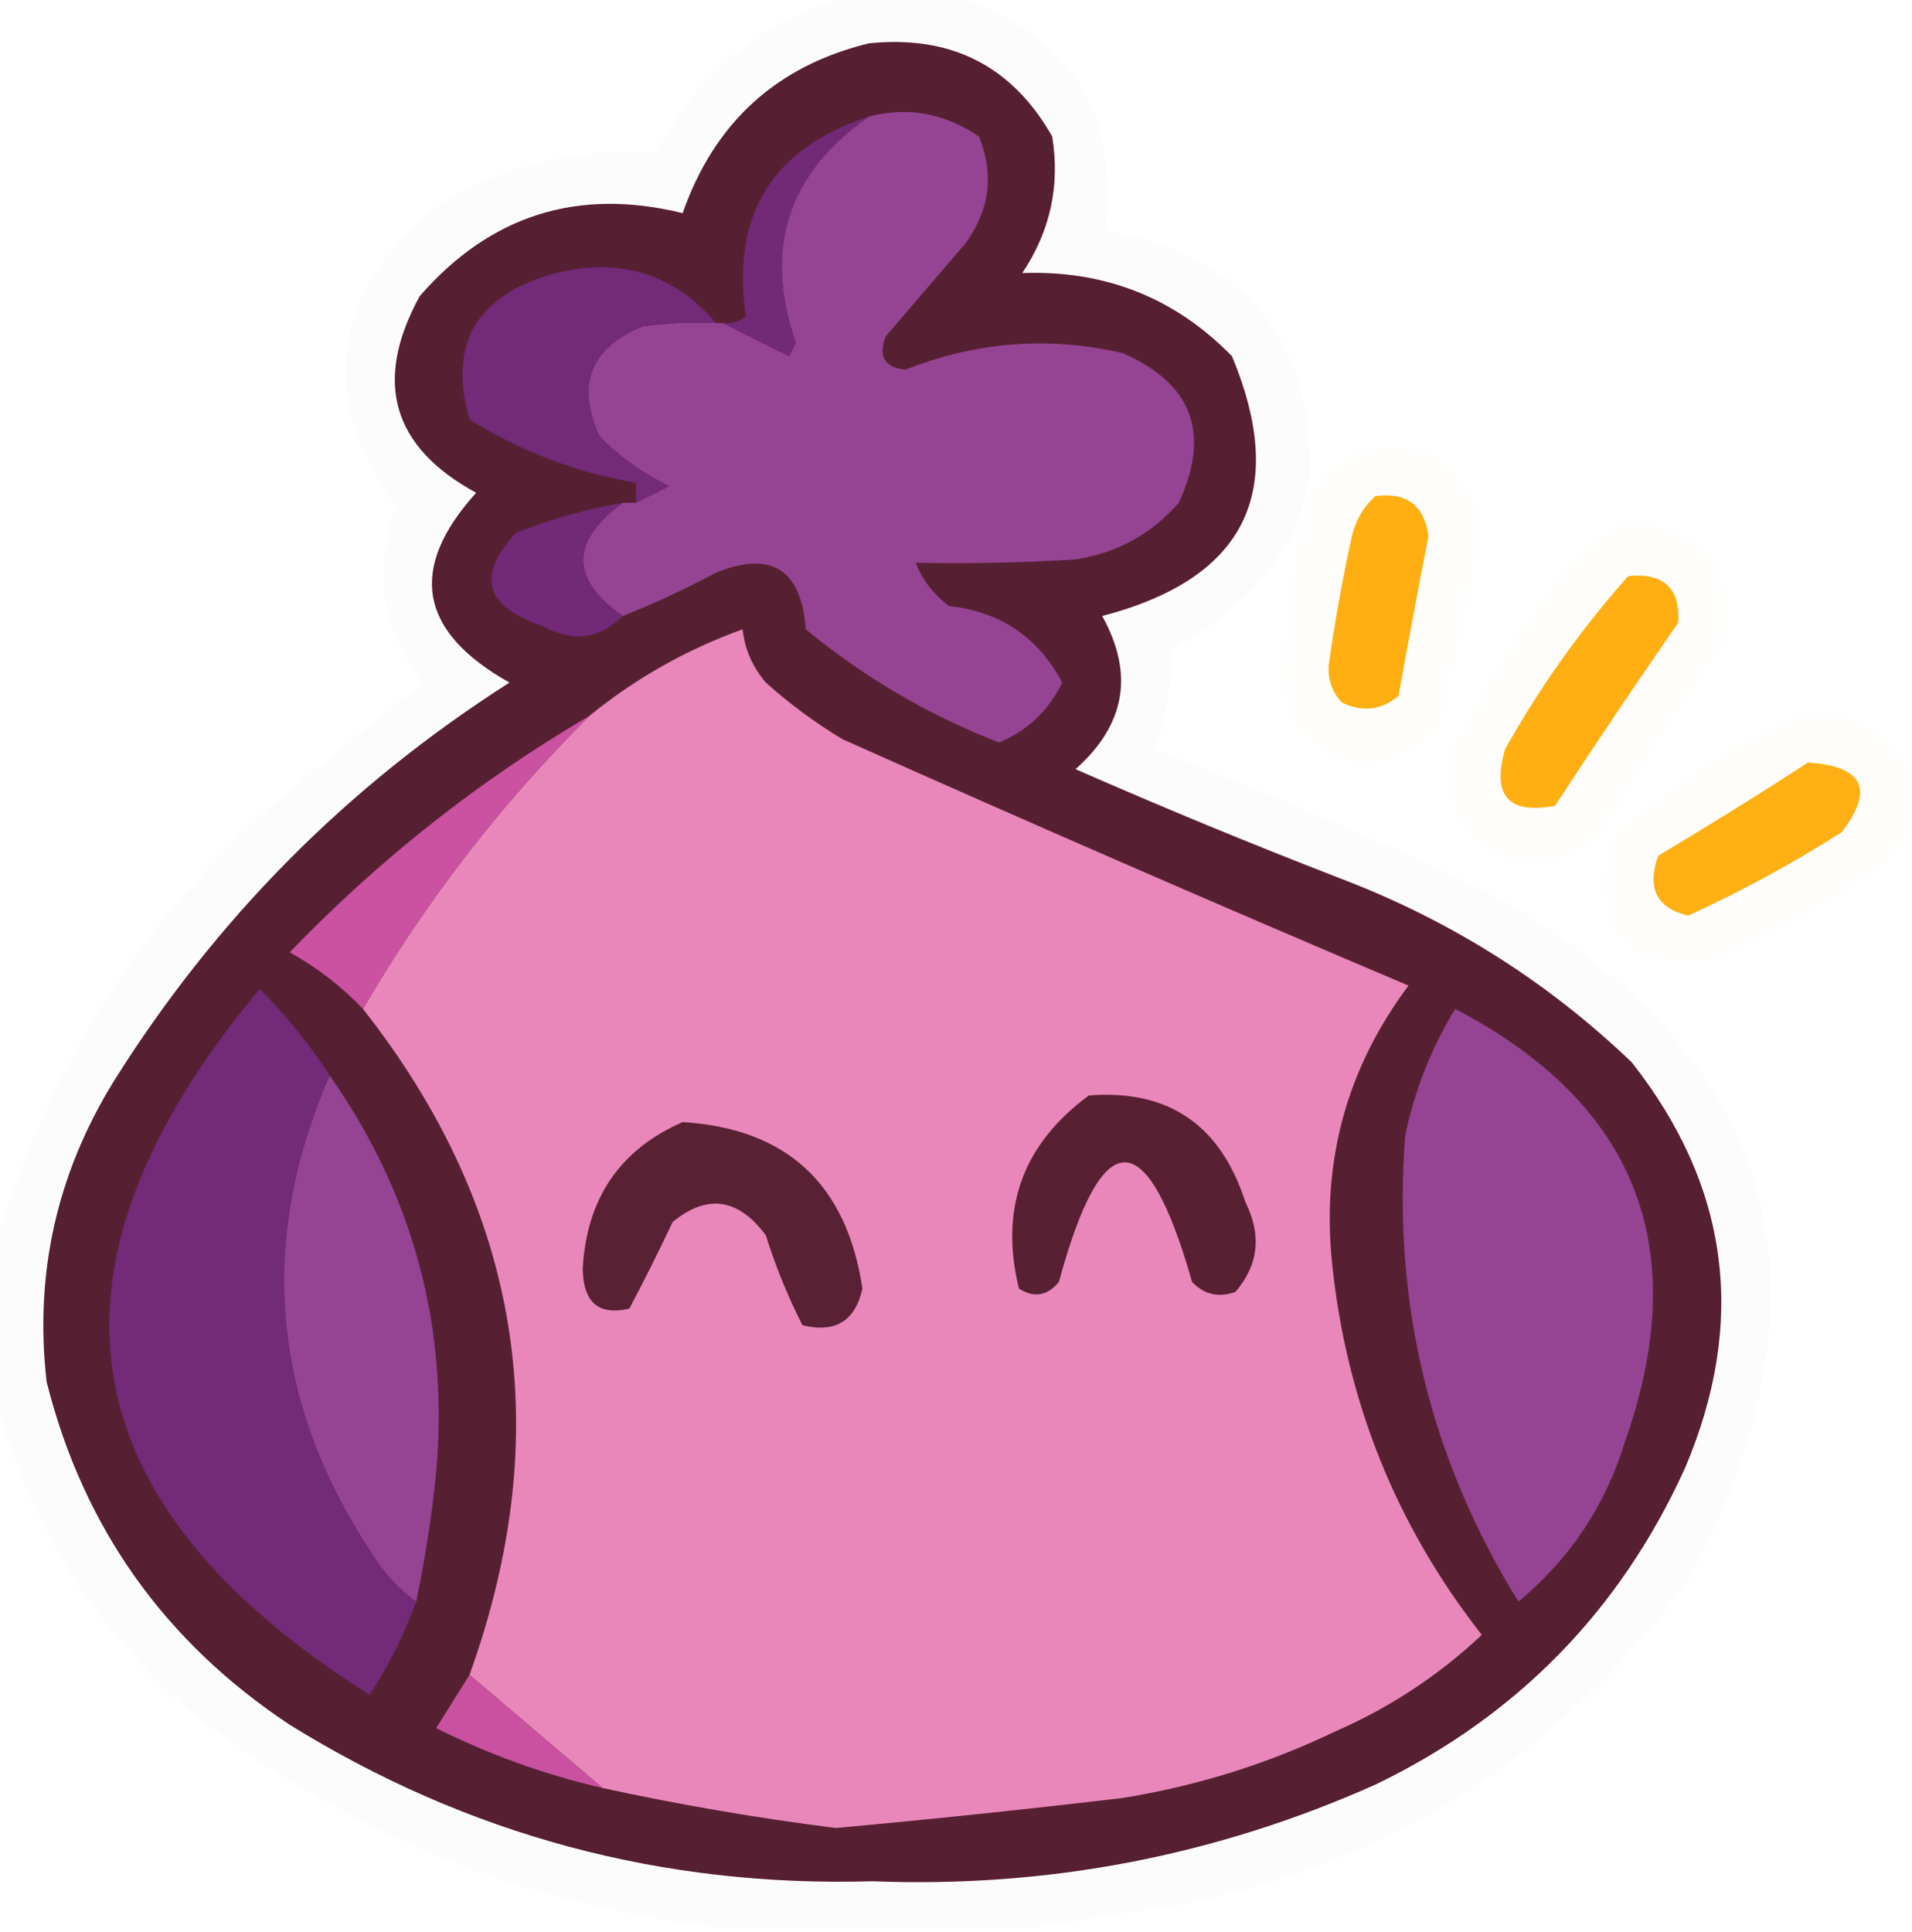
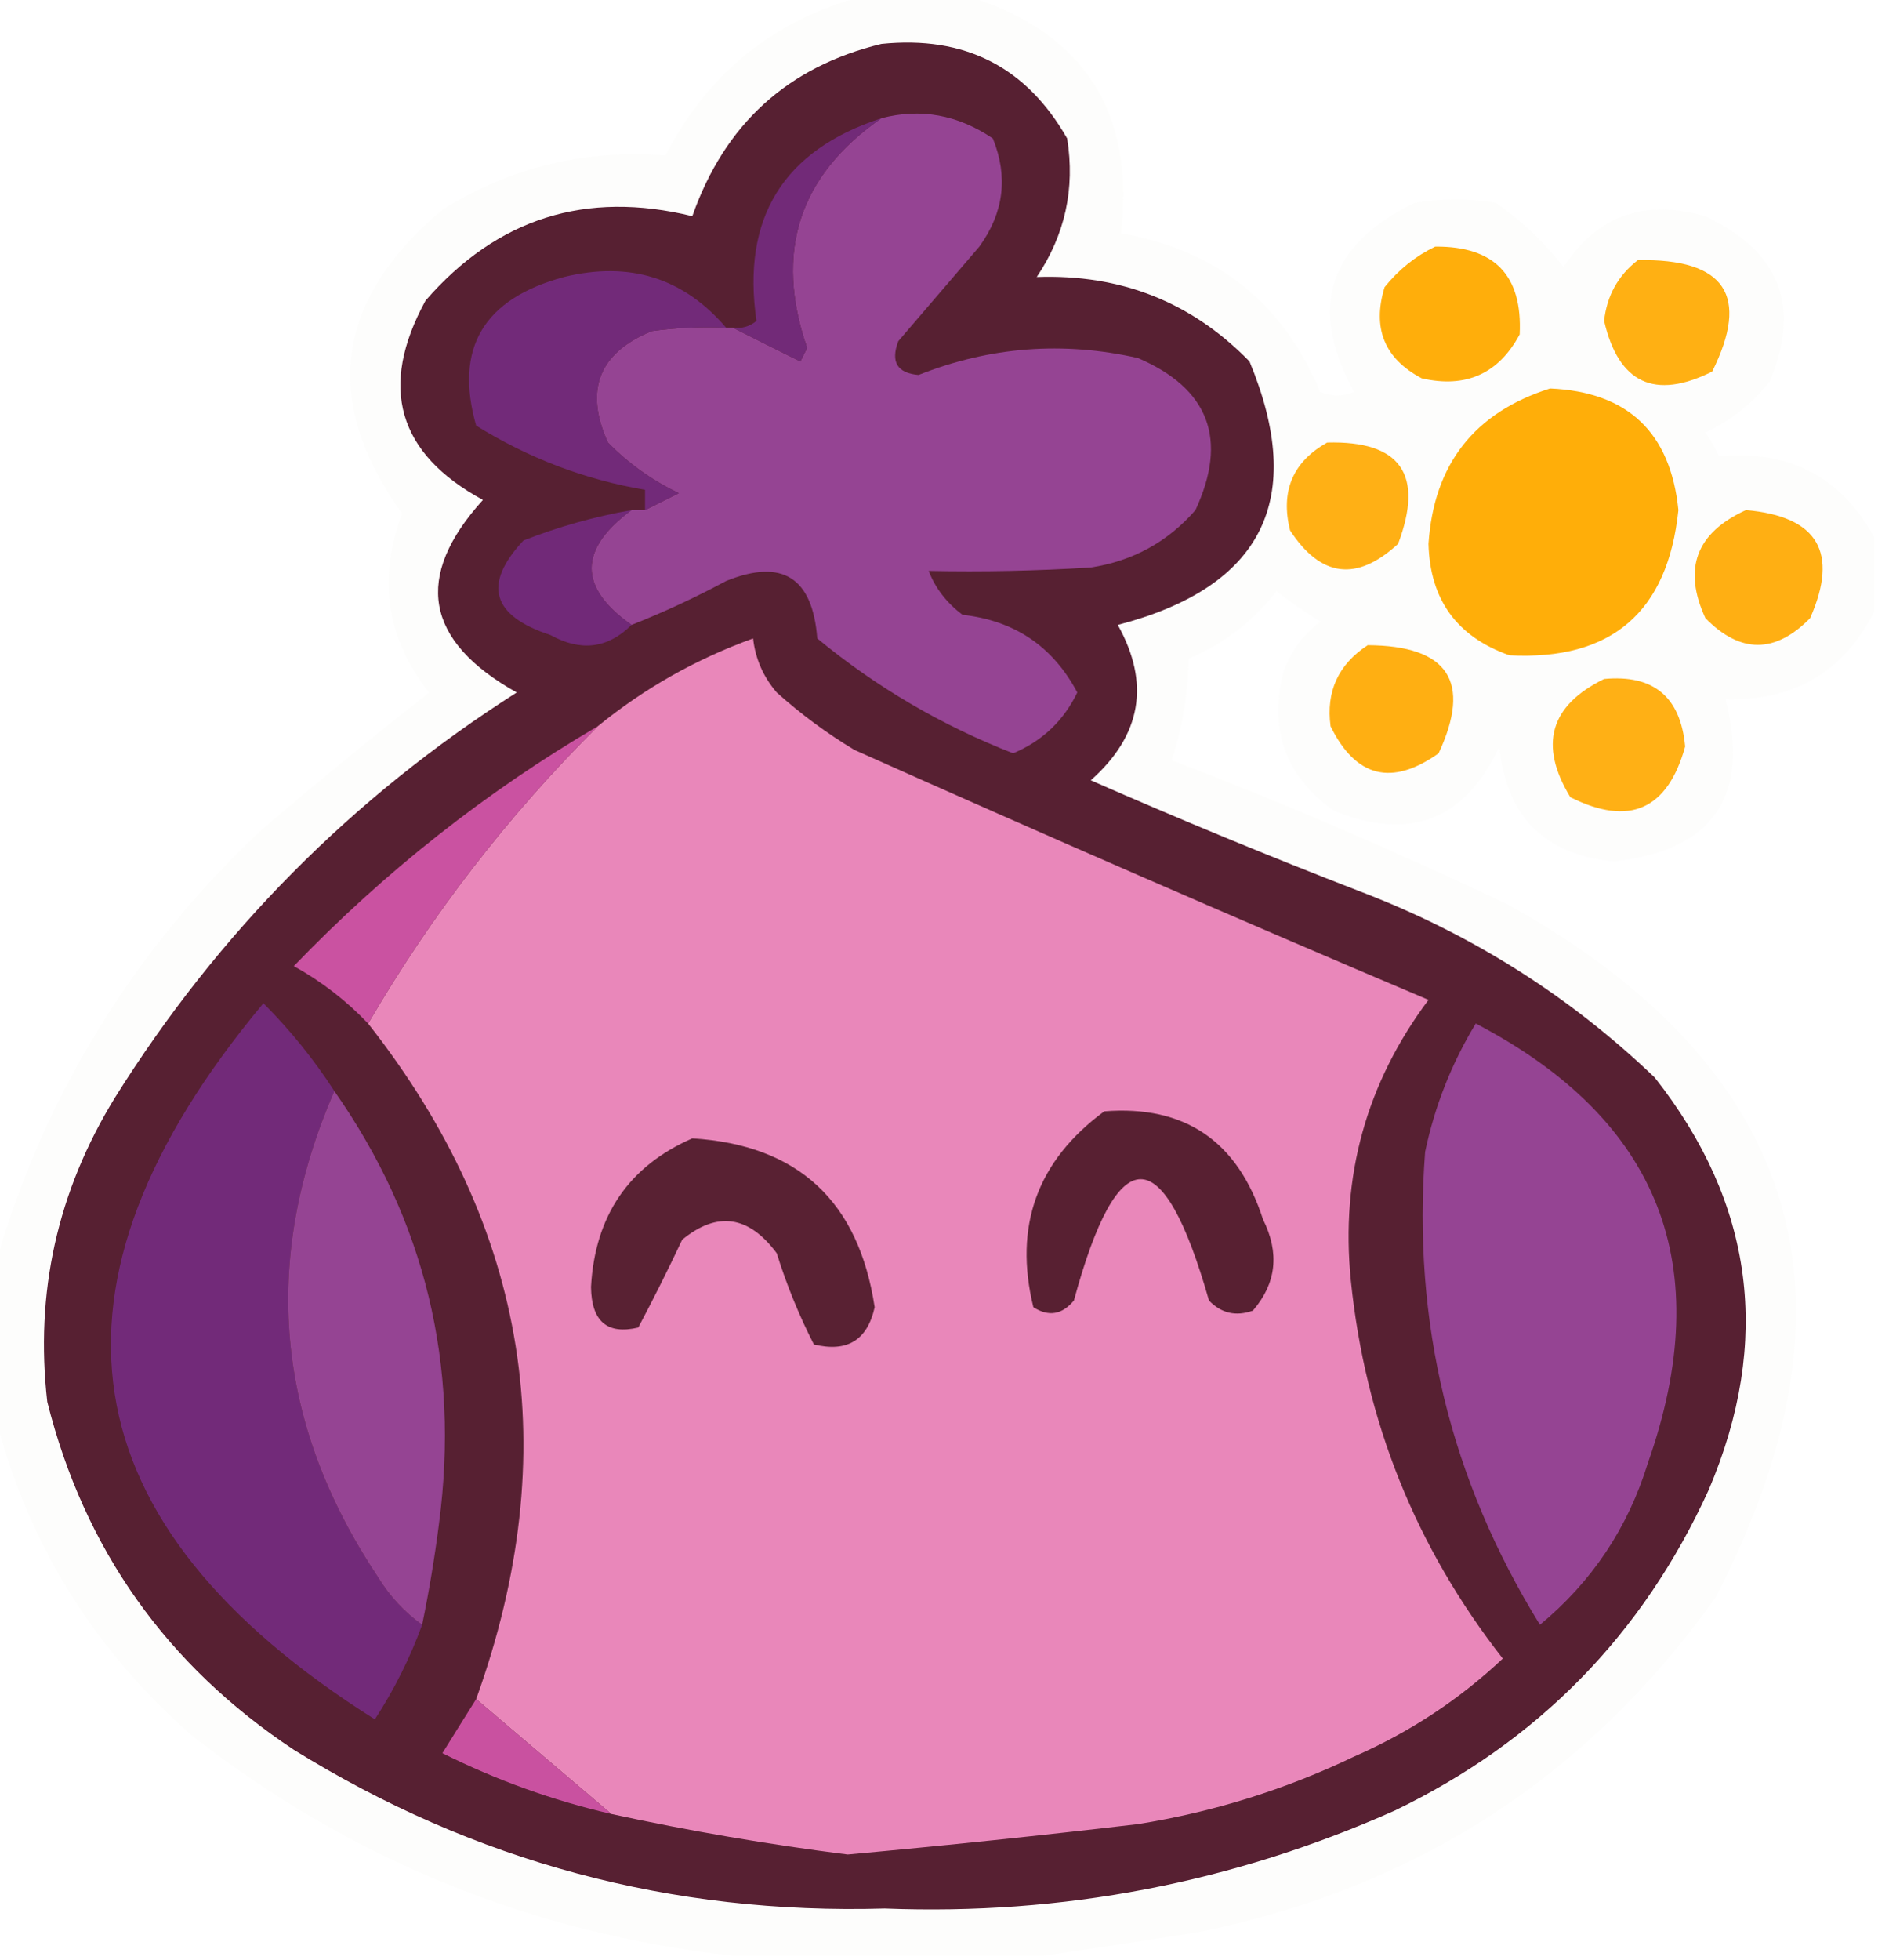
- <svg xmlns="http://www.w3.org/2000/svg" version="1.1" width="287px" height="290px" style="shape-rendering:geometricPrecision; text-rendering:geometricPrecision; image-rendering:optimizeQuality; fill-rule:evenodd; clip-rule:evenodd">
+ <svg xmlns="http://www.w3.org/2000/svg" version="1.1" width="278px" height="290px" style="shape-rendering:geometricPrecision; text-rendering:geometricPrecision; image-rendering:optimizeQuality; fill-rule:evenodd; clip-rule:evenodd">
  <g>
-     <path style="opacity:0.862" fill="#fdfcfc" d="M 127.5,-0.5 C 132.833,-0.5 138.167,-0.5 143.5,-0.5C 160.529,4.863 168.029,16.53 166,34.5C 187.979,38.78 198.145,52.113 196.5,74.5C 195.596,75.209 195.263,76.209 195.5,77.5C 191.269,86.233 184.769,92.899 176,97.5C 175.912,102.65 175.079,107.65 173.5,112.5C 190.445,118.983 207.111,126.149 223.5,134C 266.759,158.187 276.926,192.354 254,236.5C 235.143,262.981 209.643,279.481 177.5,286C 169.696,287.233 162.029,288.399 154.5,289.5C 139.167,289.5 123.833,289.5 108.5,289.5C 78.779,286.204 52.112,275.37 28.5,257C 14.037,244.395 4.371,228.895 -0.5,210.5C -0.5,202.5 -0.5,194.5 -0.5,186.5C 6.728,161.894 19.728,140.727 38.5,123C 46.688,115.978 55.021,109.144 63.5,102.5C 57.203,94.485 55.87,85.651 59.5,76C 47.562,59.349 49.562,44.349 65.5,31C 75.608,24.723 86.608,22.057 98.5,23C 104.81,10.842 114.476,3.008 127.5,-0.5 Z" />
+     <path style="opacity:0.873" fill="#fdfdfc" d="M 127.5,-0.5 C 132.833,-0.5 138.167,-0.5 143.5,-0.5C 160.529,4.863 168.029,16.53 166,34.5C 180.158,36.985 189.991,44.819 195.5,58C 197.167,58.667 198.833,58.667 200.5,58C 193.656,45.53 196.656,36.197 209.5,30C 213.5,29.333 217.5,29.333 221.5,30C 225.314,32.647 228.647,35.813 231.5,39.5C 236.529,31.868 243.529,29.368 252.5,32C 263.558,37.181 266.725,45.347 262,56.5C 259.408,59.762 256.241,62.262 252.5,64C 253.293,65.085 253.96,66.252 254.5,67.5C 264.928,66.545 272.595,70.545 277.5,79.5C 277.5,83.167 277.5,86.833 277.5,90.5C 272.995,99.426 265.662,103.759 255.5,103.5C 259.155,117.868 253.655,125.868 239,127.5C 228.706,126.54 223.04,120.873 222,110.5C 216.952,121.401 208.785,124.568 197.5,120C 190.356,114.877 187.856,108.044 190,99.5C 191.061,96.438 192.894,93.938 195.5,92C 193.246,90.623 191.08,89.123 189,87.5C 185.522,91.982 181.188,95.316 176,97.5C 175.912,102.65 175.079,107.65 173.5,112.5C 190.445,118.983 207.111,126.149 223.5,134C 266.759,158.187 276.926,192.354 254,236.5C 235.143,262.981 209.643,279.481 177.5,286C 169.696,287.233 162.029,288.399 154.5,289.5C 139.167,289.5 123.833,289.5 108.5,289.5C 78.779,286.204 52.112,275.37 28.5,257C 14.037,244.395 4.371,228.895 -0.5,210.5C -0.5,202.5 -0.5,194.5 -0.5,186.5C 6.728,161.894 19.728,140.727 38.5,123C 46.688,115.978 55.021,109.144 63.5,102.5C 57.203,94.485 55.87,85.651 59.5,76C 47.562,59.349 49.562,44.349 65.5,31C 75.608,24.723 86.608,22.057 98.5,23C 104.81,10.842 114.476,3.008 127.5,-0.5 Z" />
  </g>
  <g>
-     <path style="opacity:1" fill="#572032" d="M 130.5,6.5 C 142.827,5.246 151.994,9.913 158,20.5C 159.193,27.922 157.693,34.755 153.5,41C 165.953,40.557 176.453,44.724 185,53.5C 193.462,73.909 186.962,86.909 165.5,92.5C 170.331,101.18 168.998,108.846 161.5,115.5C 174.678,121.284 188.012,126.784 201.5,132C 217.909,138.28 232.409,147.447 245,159.5C 259.694,178.146 262.36,198.48 253,220.5C 243.249,241.918 227.749,257.751 206.5,268C 182.514,278.693 157.347,283.527 131,282.5C 99.419,283.414 70.252,275.58 43.5,259C 24.661,246.505 12.494,229.338 7,207.5C 5.152,191.37 8.486,176.37 17,162.5C 32.31,138.023 52.144,118.023 76.5,102.5C 62.877,94.859 61.21,85.359 71.5,74C 58.859,67.121 56.026,57.288 63,44.5C 73.581,32.307 86.748,28.14 102.5,32C 107.288,18.374 116.621,9.874 130.5,6.5 Z" />
+     <path style="opacity:1" fill="#572032" d="M 130.5,6.5 C 142.809,5.237 151.975,9.903 158,20.5C 159.193,27.922 157.693,34.755 153.5,41C 165.953,40.557 176.453,44.724 185,53.5C 193.462,73.909 186.962,86.909 165.5,92.5C 170.331,101.18 168.998,108.846 161.5,115.5C 174.678,121.284 188.012,126.784 201.5,132C 217.909,138.28 232.409,147.447 245,159.5C 259.694,178.146 262.36,198.48 253,220.5C 243.249,241.918 227.749,257.751 206.5,268C 182.514,278.693 157.347,283.527 131,282.5C 99.419,283.414 70.252,275.58 43.5,259C 24.661,246.505 12.494,229.338 7,207.5C 5.152,191.37 8.486,176.37 17,162.5C 32.31,138.023 52.144,118.023 76.5,102.5C 62.877,94.859 61.21,85.359 71.5,74C 58.859,67.121 56.026,57.288 63,44.5C 73.581,32.307 86.748,28.14 102.5,32C 107.288,18.374 116.621,9.874 130.5,6.5 Z" />
  </g>
  <g>
    <path style="opacity:1" fill="#954493" d="M 93.5,92.5 C 85.614,86.972 85.614,81.305 93.5,75.5C 94.167,75.5 94.833,75.5 95.5,75.5C 97.14,74.68 98.807,73.847 100.5,73C 96.56,71.114 93.06,68.614 90,65.5C 86.487,57.724 88.654,52.224 96.5,49C 100.152,48.501 103.818,48.335 107.5,48.5C 107.833,48.5 108.167,48.5 108.5,48.5C 111.765,50.154 115.098,51.82 118.5,53.5C 118.833,52.833 119.167,52.167 119.5,51.5C 114.608,37.307 118.274,25.974 130.5,17.5C 136.292,15.979 141.792,16.979 147,20.5C 149.292,26.161 148.626,31.494 145,36.5C 141,41.167 137,45.833 133,50.5C 131.836,53.567 132.836,55.233 136,55.5C 146.559,51.31 157.392,50.477 168.5,53C 179.012,57.532 181.846,65.032 177,75.5C 172.894,80.207 167.727,83.04 161.5,84C 153.507,84.5 145.507,84.666 137.5,84.5C 138.468,87.044 140.135,89.21 142.5,91C 150.226,91.858 155.893,95.691 159.5,102.5C 157.471,106.696 154.304,109.696 150,111.5C 139.379,107.36 129.713,101.693 121,94.5C 120.312,85.465 115.812,82.632 107.5,86C 102.927,88.454 98.26,90.621 93.5,92.5 Z" />
  </g>
  <g>
    <path style="opacity:1" fill="#722a78" d="M 130.5,17.5 C 118.274,25.974 114.608,37.307 119.5,51.5C 119.167,52.167 118.833,52.833 118.5,53.5C 115.098,51.82 111.765,50.154 108.5,48.5C 109.822,48.67 110.989,48.337 112,47.5C 109.788,32.247 115.954,22.247 130.5,17.5 Z" />
  </g>
  <g>
+     <path style="opacity:1" fill="#ffae0b" d="M 212.5,36.5 C 221.268,36.435 225.435,40.768 225,49.5C 221.867,55.327 217.034,57.493 210.5,56C 204.975,53.081 203.142,48.581 205,42.5C 207.114,39.879 209.614,37.879 212.5,36.5 Z" />
+   </g>
+   <g>
+     <path style="opacity:1" fill="#ffb013" d="M 242.5,38.5 C 255.445,38.263 259.111,43.763 253.5,55C 244.983,59.241 239.65,56.741 237.5,47.5C 237.904,43.771 239.571,40.771 242.5,38.5 Z" />
+   </g>
+   <g>
    <path style="opacity:1" fill="#722a79" d="M 107.5,48.5 C 103.818,48.335 100.152,48.501 96.5,49C 88.654,52.224 86.487,57.724 90,65.5C 93.06,68.614 96.56,71.114 100.5,73C 98.807,73.847 97.14,74.68 95.5,75.5C 95.5,74.5 95.5,73.5 95.5,72.5C 86.629,70.999 78.295,67.832 70.5,63C 67.236,51.558 71.57,44.225 83.5,41C 93.186,38.62 101.186,41.12 107.5,48.5 Z" />
  </g>
  <g>
-     <path style="opacity:0.816" fill="#fffefd" d="M 195.5,77.5 C 196.404,76.791 196.737,75.791 196.5,74.5C 200.708,67.885 206.708,65.719 214.5,68C 219.407,70.474 222.074,74.474 222.5,80C 220.707,89.973 218.54,99.806 216,109.5C 208.299,116.458 200.965,116.124 194,108.5C 192.943,105.793 192.443,102.96 192.5,100C 193.23,92.455 194.23,84.955 195.5,77.5 Z" />
+     <path style="opacity:1" fill="#ffae09" d="M 229.5,57.5 C 241.003,58.003 247.337,64.003 248.5,75.5C 246.937,90.607 238.603,97.773 223.5,97C 215.716,94.269 211.716,88.769 211.5,80.5C 212.287,68.717 218.287,61.05 229.5,57.5 Z" />
  </g>
  <g>
-     <path style="opacity:1" fill="#ffaf12" d="M 206.5,74.5 C 211.196,73.869 213.863,75.869 214.5,80.5C 212.933,88.502 211.433,96.502 210,104.5C 207.445,106.65 204.612,106.983 201.5,105.5C 200.063,103.979 199.396,102.145 199.5,100C 200.409,93.454 201.576,86.954 203,80.5C 203.564,78.113 204.73,76.113 206.5,74.5 Z" />
+     <path style="opacity:1" fill="#ffb015" d="M 196.5,65.5 C 207.368,65.22 210.868,70.22 207,80.5C 200.884,86.138 195.551,85.471 191,78.5C 189.571,72.7 191.404,68.367 196.5,65.5 Z" />
  </g>
  <g>
    <path style="opacity:1" fill="#712978" d="M 93.5,75.5 C 85.614,81.305 85.614,86.972 93.5,92.5C 89.994,95.985 85.994,96.485 81.5,94C 72.79,91.149 71.457,86.483 77.5,80C 82.673,77.97 88.007,76.47 93.5,75.5 Z" />
  </g>
  <g>
-     <path style="opacity:0.822" fill="#fffefc" d="M 243.5,78.5 C 255.684,78.514 260.85,84.514 259,96.5C 252.501,105.494 246.501,114.827 241,124.5C 234,131.167 227,131.167 220,124.5C 217.702,120.782 217.035,116.782 218,112.5C 222.54,103.304 227.874,94.638 234,86.5C 236.772,83.217 239.939,80.55 243.5,78.5 Z" />
-   </g>
-   <g>
-     <path style="opacity:1" fill="#ffaf11" d="M 244.5,86.5 C 249.835,86.005 252.335,88.338 252,93.5C 245.709,102.58 239.543,111.747 233.5,121C 226.495,122.324 223.995,119.49 226,112.5C 231.286,103.073 237.452,94.406 244.5,86.5 Z" />
+     <path style="opacity:1" fill="#ffaf13" d="M 258.5,75.5 C 269.131,76.43 272.298,81.764 268,91.5C 262.835,96.766 257.669,96.766 252.5,91.5C 249.125,84.193 251.125,78.86 258.5,75.5 Z" />
  </g>
  <g>
    <path style="opacity:1" fill="#e987ba" d="M 90.5,268.5 C 83.858,262.863 77.192,257.196 70.5,251.5C 83.617,215.072 78.284,181.738 54.5,151.5C 63.909,135.35 75.242,120.683 88.5,107.5C 95.391,101.885 103.058,97.552 111.5,94.5C 111.841,97.516 113.007,100.182 115,102.5C 118.566,105.699 122.4,108.533 126.5,111C 154.747,123.626 183.08,135.959 211.5,148C 202.299,160.299 198.466,174.132 200,189.5C 202.126,210.391 209.626,229.057 222.5,245.5C 216.061,251.562 208.727,256.396 200.5,260C 190.33,264.877 179.663,268.21 168.5,270C 154.187,271.689 139.853,273.189 125.5,274.5C 113.724,273.011 102.058,271.011 90.5,268.5 Z" />
  </g>
  <g>
-     <path style="opacity:0.825" fill="#fffefd" d="M 286.5,115.5 C 286.5,118.833 286.5,122.167 286.5,125.5C 285.069,127.437 283.402,129.27 281.5,131C 273.996,135.587 266.329,139.92 258.5,144C 243.775,145.945 238.275,139.779 242,125.5C 250.062,118.549 258.895,112.715 268.5,108C 276.611,105.899 282.611,108.399 286.5,115.5 Z" />
+     <path style="opacity:1" fill="#ffaf12" d="M 202.5,95.5 C 214.431,95.567 217.931,100.901 213,111.5C 206.068,116.417 200.735,115.083 197,107.5C 196.312,102.352 198.145,98.352 202.5,95.5 Z" />
+   </g>
+   <g>
+     <path style="opacity:1" fill="#ffb015" d="M 237.5,100.5 C 244.818,99.816 248.818,103.15 249.5,110.5C 246.898,119.869 241.232,122.369 232.5,118C 227.802,110.267 229.469,104.434 237.5,100.5 Z" />
  </g>
  <g>
    <path style="opacity:1" fill="#ca52a1" d="M 88.5,107.5 C 75.242,120.683 63.909,135.35 54.5,151.5C 51.28,148.117 47.614,145.284 43.5,143C 56.958,129.023 71.957,117.19 88.5,107.5 Z" />
-   </g>
-   <g>
-     <path style="opacity:1" fill="#ffb014" d="M 271.5,114.5 C 279.828,115.069 281.495,118.569 276.5,125C 269.084,129.706 261.418,133.873 253.5,137.5C 248.747,136.357 247.247,133.357 249,128.5C 256.648,123.934 264.148,119.267 271.5,114.5 Z" />
  </g>
  <g>
    <path style="opacity:1" fill="#722a79" d="M 49.5,161.5 C 38.588,186.646 40.754,210.646 56,233.5C 57.719,236.288 59.885,238.621 62.5,240.5C 60.707,245.419 58.374,250.086 55.5,254.5C 9.644,225.604 4.144,190.271 39,148.5C 42.988,152.498 46.488,156.831 49.5,161.5 Z" />
  </g>
  <g>
    <path style="opacity:1" fill="#954493" d="M 218.5,151.5 C 245.751,165.746 254.251,187.413 244,216.5C 241.05,226.111 235.717,234.111 228,240.5C 214.742,219.049 209.075,195.715 211,170.5C 212.427,163.713 214.927,157.38 218.5,151.5 Z" />
  </g>
  <g>
    <path style="opacity:1" fill="#954493" d="M 49.5,161.5 C 62.934,180.673 68.101,202.006 65,225.5C 64.357,230.545 63.524,235.545 62.5,240.5C 59.885,238.621 57.719,236.288 56,233.5C 40.754,210.646 38.588,186.646 49.5,161.5 Z" />
  </g>
  <g>
    <path style="opacity:1" fill="#582032" d="M 163.5,164.5 C 175.426,163.562 183.259,168.896 187,180.5C 189.482,185.469 188.982,189.969 185.5,194C 182.975,194.896 180.808,194.396 179,192.5C 172.178,168.559 165.511,168.559 159,192.5C 157.267,194.602 155.267,194.935 153,193.5C 150.063,181.477 153.563,171.81 163.5,164.5 Z" />
  </g>
  <g>
    <path style="opacity:1" fill="#592133" d="M 102.5,168.5 C 118.139,169.467 127.139,177.8 129.5,193.5C 128.417,198.378 125.417,200.211 120.5,199C 118.291,194.674 116.457,190.174 115,185.5C 110.851,179.916 106.184,179.249 101,183.5C 98.923,187.912 96.756,192.246 94.5,196.5C 89.903,197.591 87.57,195.591 87.5,190.5C 88.085,179.953 93.085,172.619 102.5,168.5 Z" />
  </g>
  <g>
    <path style="opacity:1" fill="#c951a0" d="M 70.5,251.5 C 77.192,257.196 83.858,262.863 90.5,268.5C 81.811,266.492 73.477,263.492 65.5,259.5C 67.192,256.769 68.858,254.102 70.5,251.5 Z" />
  </g>
</svg>
